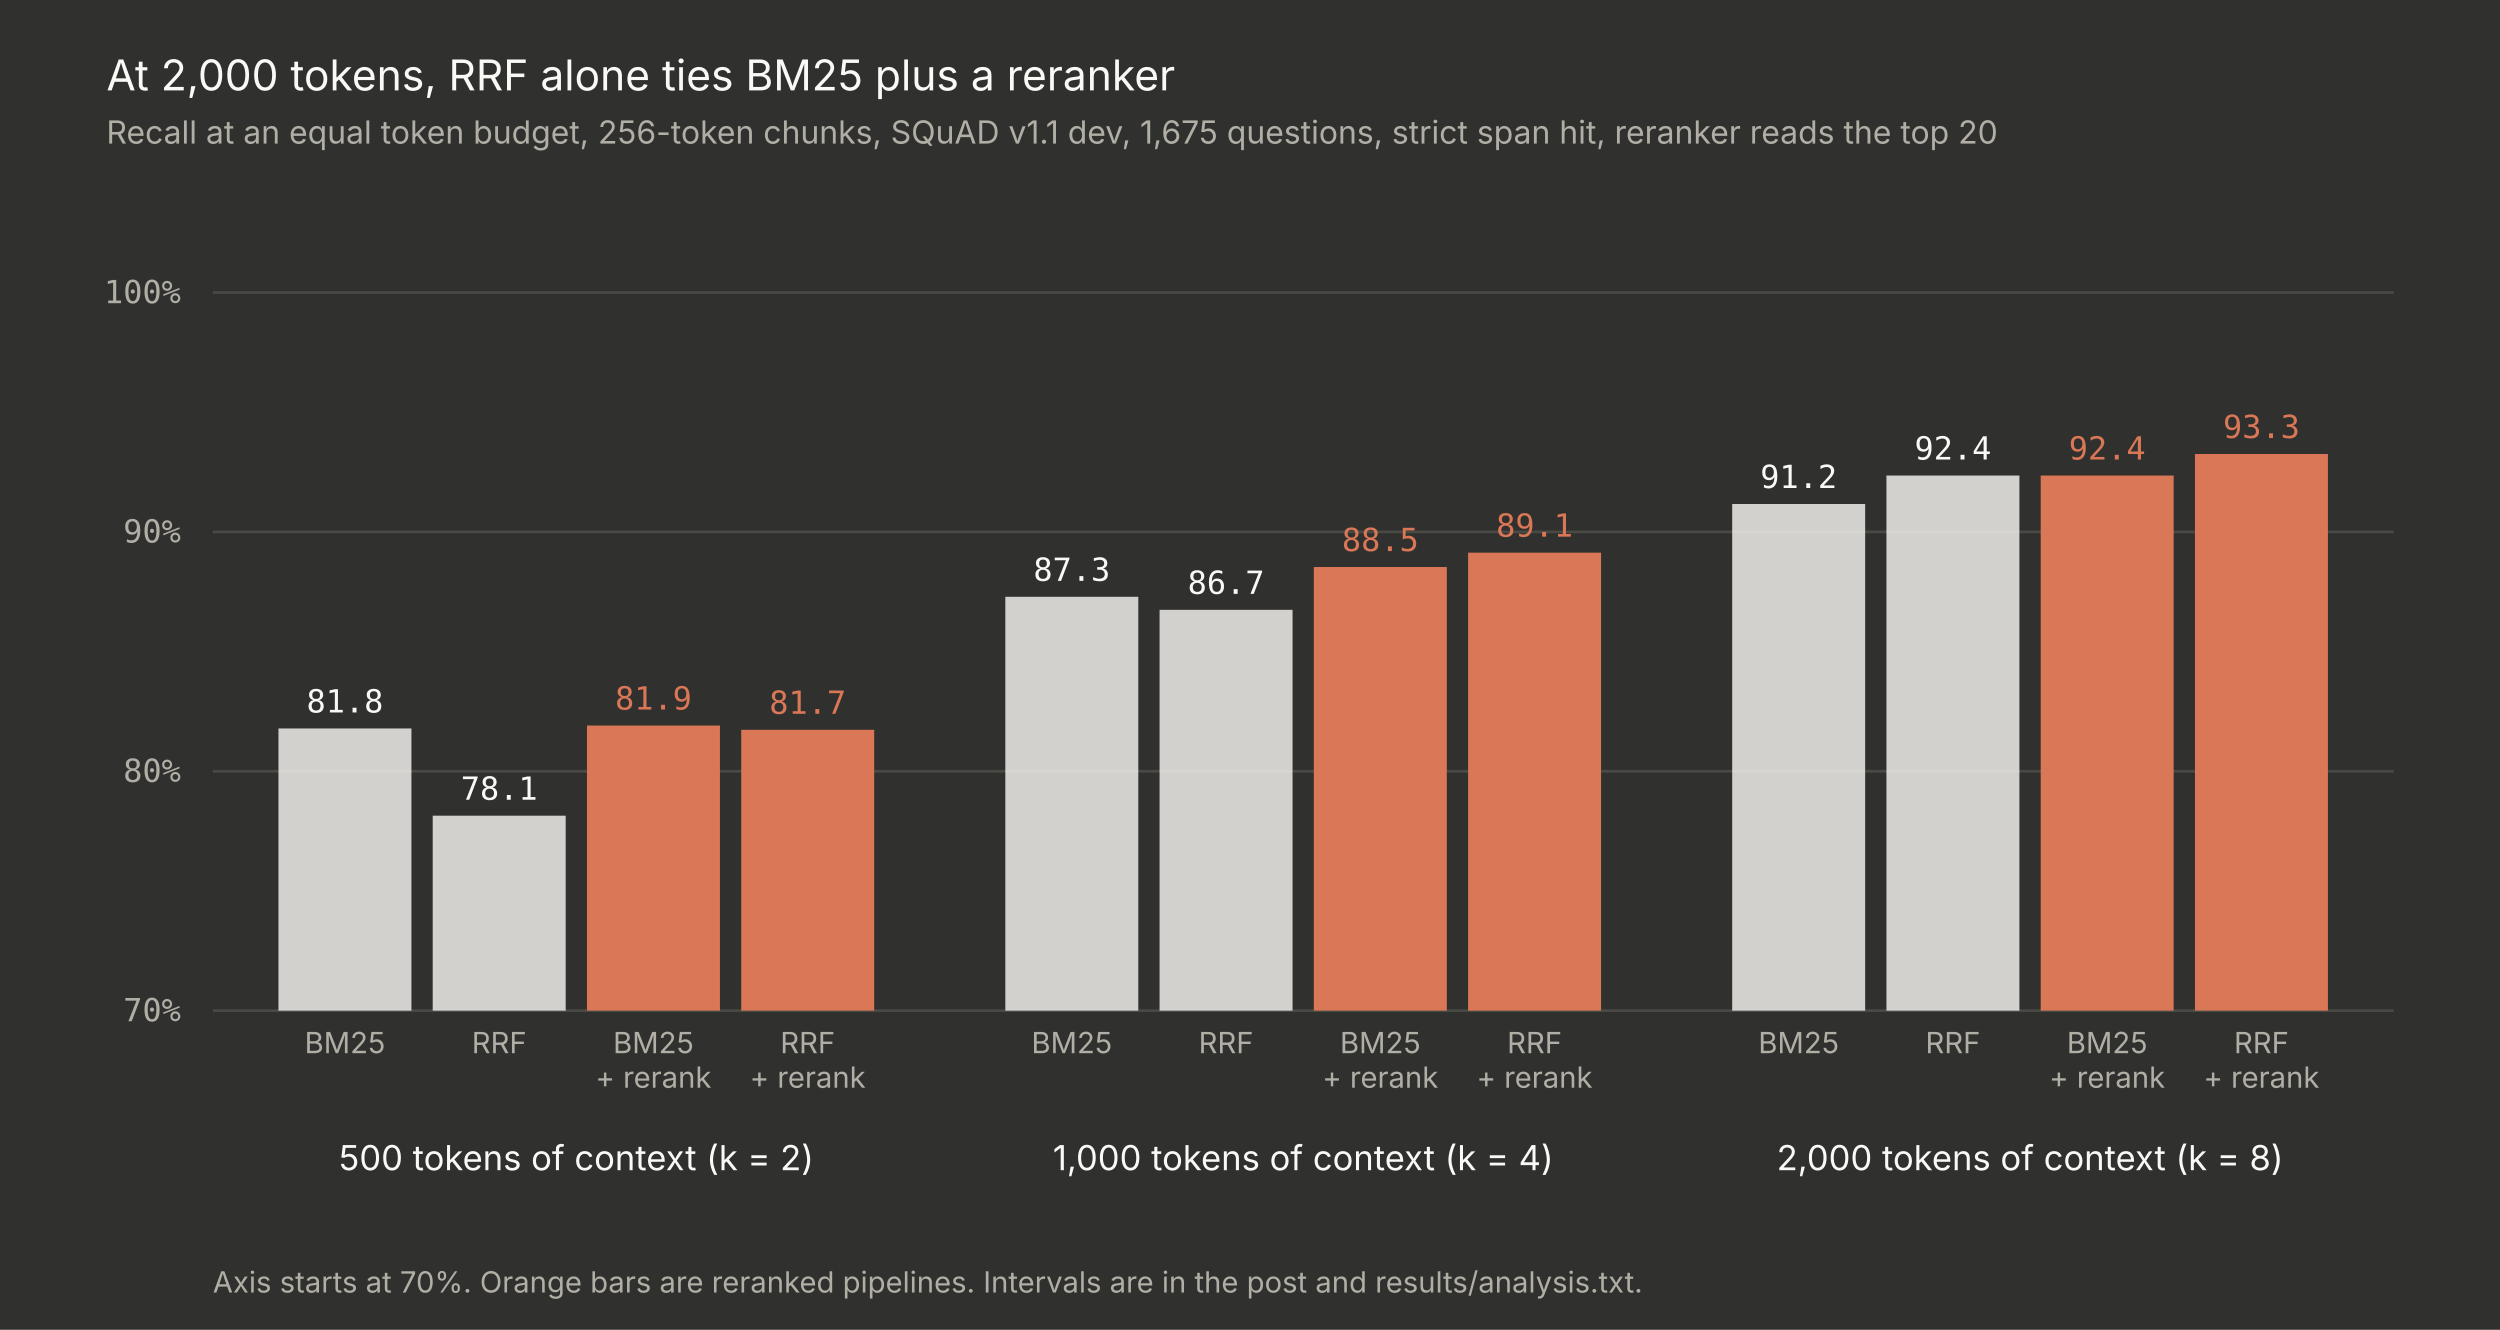
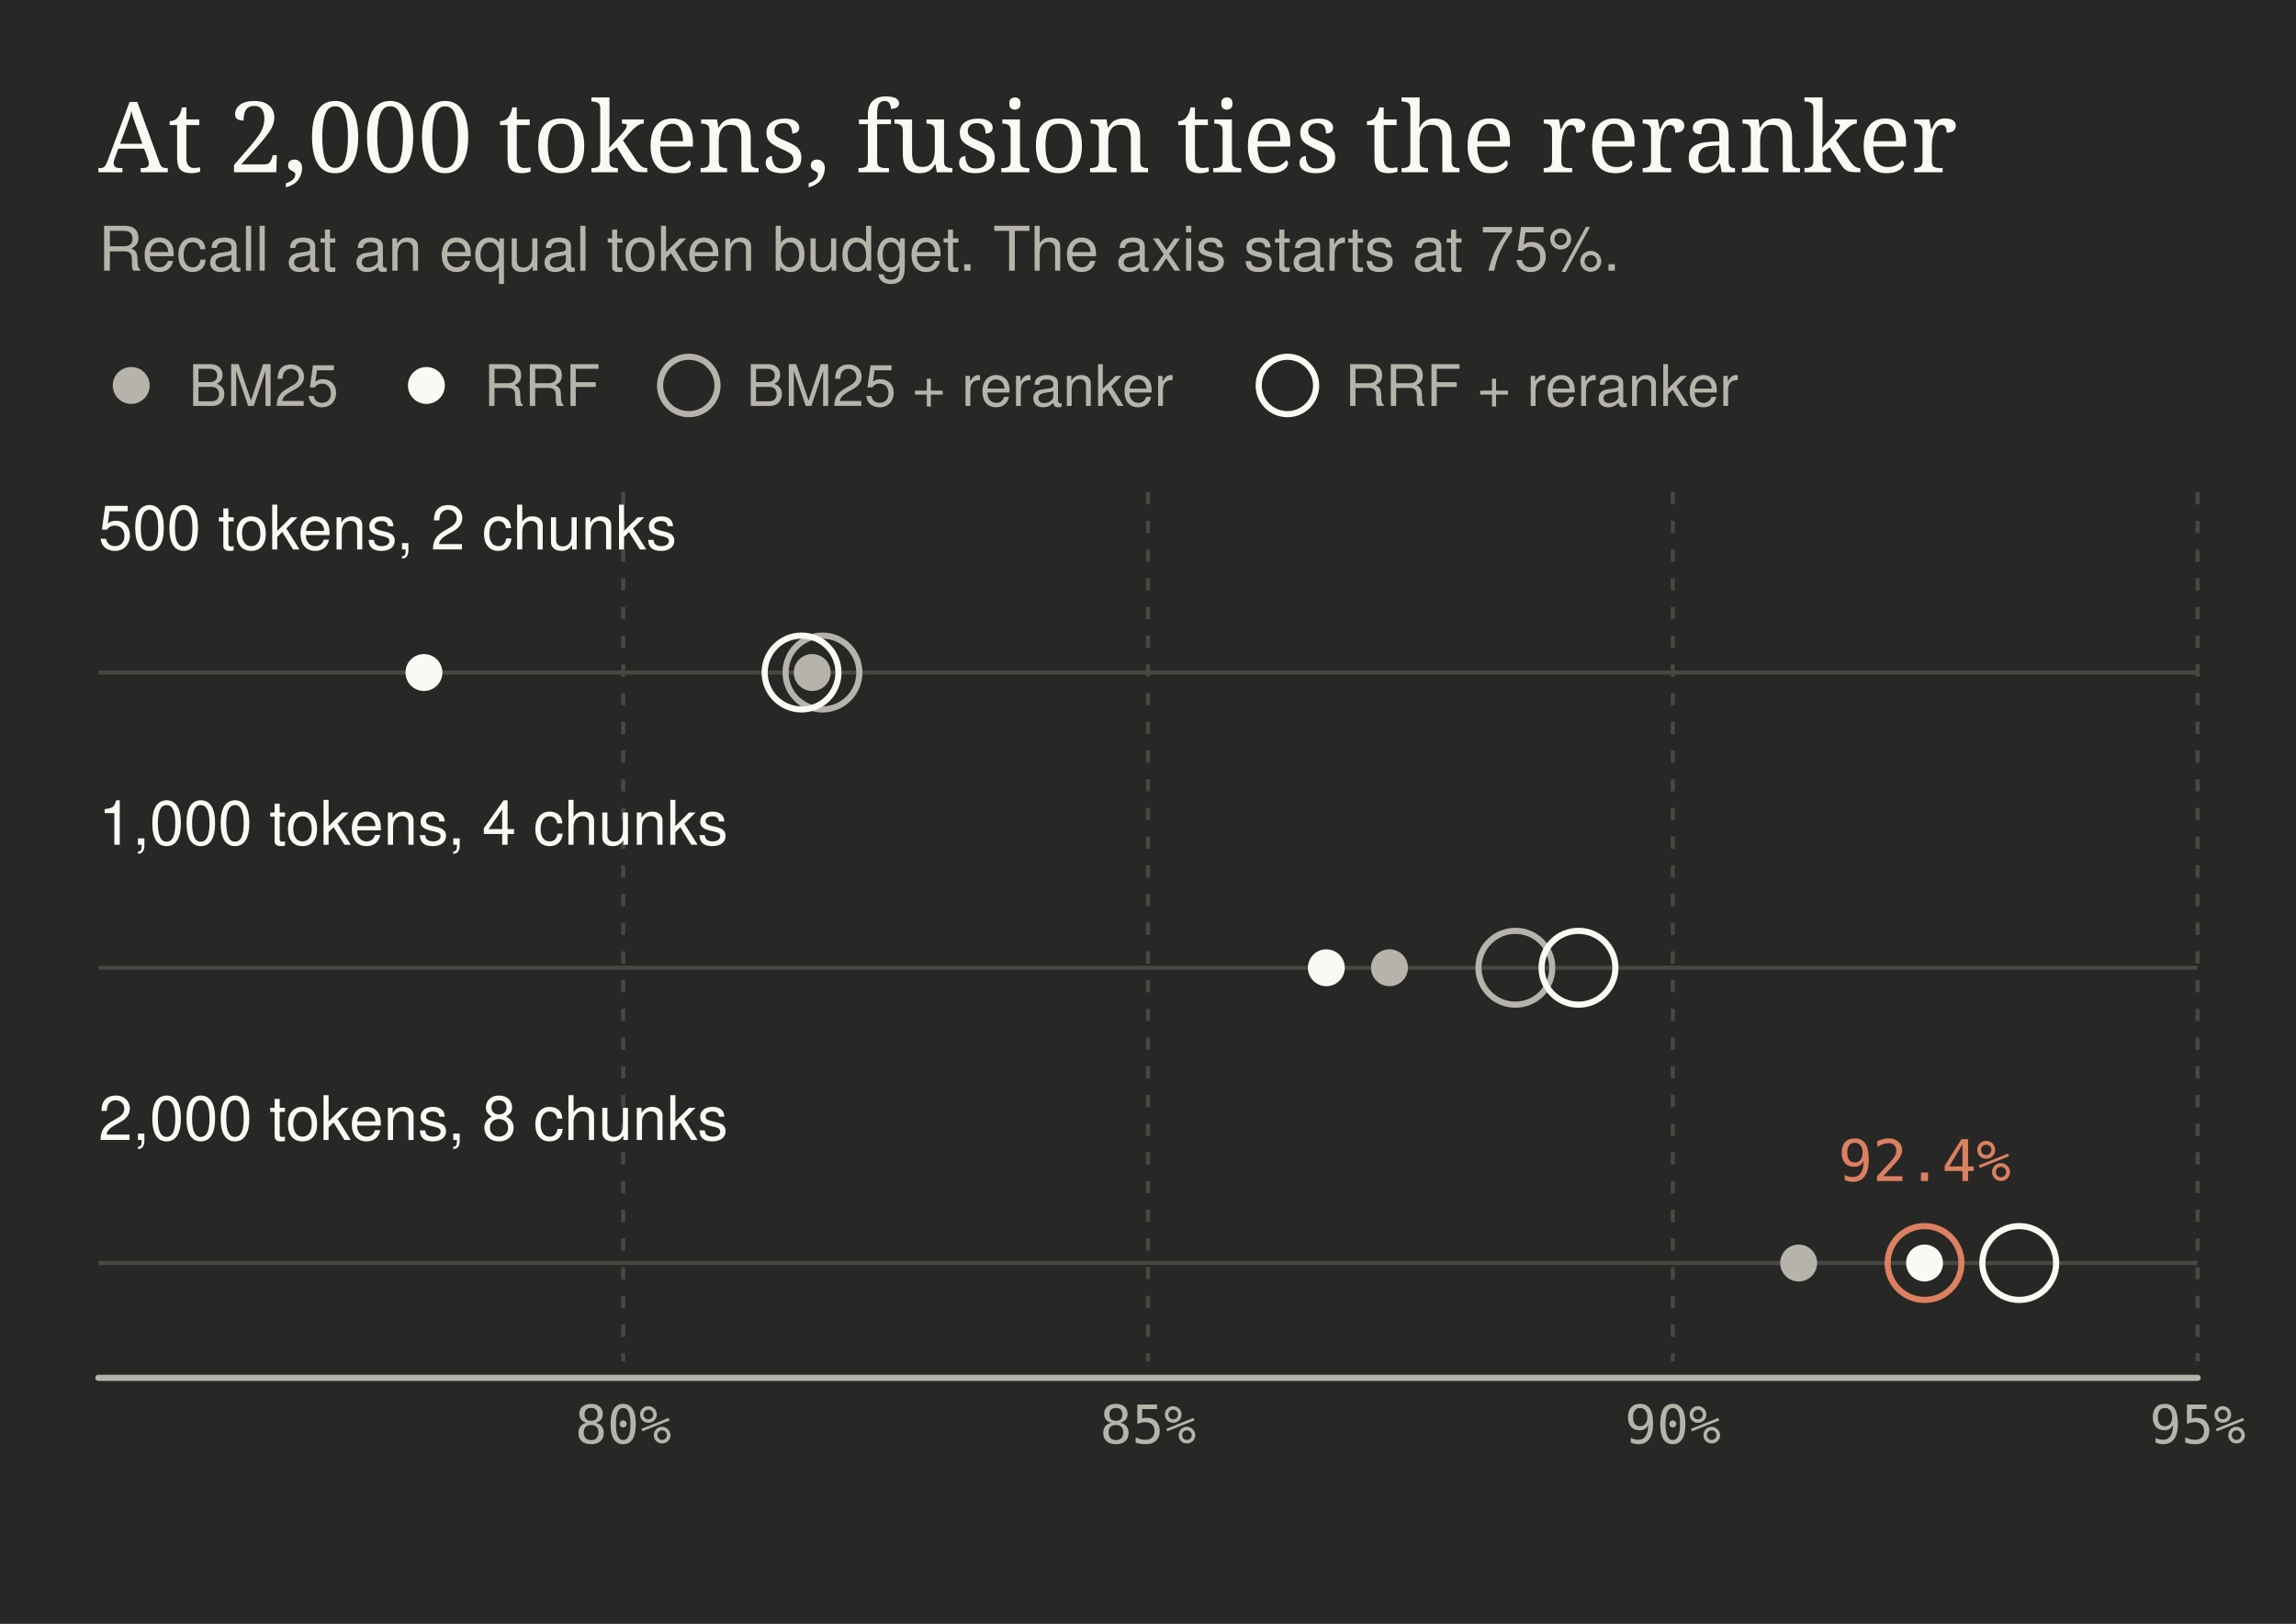
- <svg xmlns="http://www.w3.org/2000/svg" viewBox="0 0 940 500" width="940" height="500" role="img" aria-label="Bar chart of recall at equal token budgets, 256-token chunks, 1,675 SQuAD questions. At 2,000 tokens BM25 gets 91.2 percent, RRF 92.4, BM25 with a reranker 92.4 and RRF with a reranker 93.3: RRF alone ties BM25 plus reranker. At 500 tokens the reranked pipelines reach 81.9 and 81.7, against 78.1 for RRF alone.">
-   <rect width="940" height="500" fill="#30302E" />
-   <text x="40" y="34" font-family="ui-sans-serif, system-ui, -apple-system, Segoe UI, sans-serif" font-size="16" fill="#FAF9F5">At 2,000 tokens, RRF alone ties BM25 plus a reranker</text>
-   <text x="40" y="54" font-family="ui-sans-serif, system-ui, -apple-system, Segoe UI, sans-serif" font-size="12" fill="#B0AEA5">Recall at an equal token budget, 256-token chunks, SQuAD v1.1 dev, 1,675 questions, strict span hit, reranker reads the top 20</text>
-   <path d="M80 380.0H900" stroke="#4A4A45" stroke-width="1" />
-   <text x="68" y="384.0" text-anchor="end" font-family="ui-monospace, SFMono-Regular, Menlo, monospace" font-size="12" fill="#B0AEA5">70%</text>
-   <path d="M80 290.0H900" stroke="#4A4A45" stroke-width="1" />
-   <text x="68" y="294.0" text-anchor="end" font-family="ui-monospace, SFMono-Regular, Menlo, monospace" font-size="12" fill="#B0AEA5">80%</text>
-   <path d="M80 200.0H900" stroke="#4A4A45" stroke-width="1" />
-   <text x="68" y="204.0" text-anchor="end" font-family="ui-monospace, SFMono-Regular, Menlo, monospace" font-size="12" fill="#B0AEA5">90%</text>
-   <path d="M80 110.0H900" stroke="#4A4A45" stroke-width="1" />
-   <text x="68" y="114.0" text-anchor="end" font-family="ui-monospace, SFMono-Regular, Menlo, monospace" font-size="12" fill="#B0AEA5">100%</text>
-   <rect x="104.7" y="273.9" width="50" height="106.1" fill="#FAF9F5" opacity="0.8" />
-   <text x="129.7" y="267.9" text-anchor="middle" font-family="ui-monospace, SFMono-Regular, Menlo, monospace" font-size="12" fill="#FAF9F5">81.8</text>
-   <text x="129.7" y="396" text-anchor="middle" font-family="ui-sans-serif, system-ui, -apple-system, Segoe UI, sans-serif" font-size="11" fill="#B0AEA5">BM25</text>
-   <rect x="162.7" y="306.7" width="50" height="73.3" fill="#FAF9F5" opacity="0.8" />
-   <text x="187.7" y="300.7" text-anchor="middle" font-family="ui-monospace, SFMono-Regular, Menlo, monospace" font-size="12" fill="#FAF9F5">78.1</text>
-   <text x="187.7" y="396" text-anchor="middle" font-family="ui-sans-serif, system-ui, -apple-system, Segoe UI, sans-serif" font-size="11" fill="#B0AEA5">RRF</text>
-   <rect x="220.7" y="272.8" width="50" height="107.2" fill="#D97757" opacity="1" />
-   <text x="245.7" y="266.8" text-anchor="middle" font-family="ui-monospace, SFMono-Regular, Menlo, monospace" font-size="12" fill="#D97757">81.9</text>
-   <text x="245.7" y="396" text-anchor="middle" font-family="ui-sans-serif, system-ui, -apple-system, Segoe UI, sans-serif" font-size="11" fill="#B0AEA5">BM25</text>
-   <text x="245.7" y="409" text-anchor="middle" font-family="ui-sans-serif, system-ui, -apple-system, Segoe UI, sans-serif" font-size="11" fill="#B0AEA5">+ rerank</text>
-   <rect x="278.7" y="274.4" width="50" height="105.6" fill="#D97757" opacity="1" />
-   <text x="303.7" y="268.4" text-anchor="middle" font-family="ui-monospace, SFMono-Regular, Menlo, monospace" font-size="12" fill="#D97757">81.7</text>
-   <text x="303.7" y="396" text-anchor="middle" font-family="ui-sans-serif, system-ui, -apple-system, Segoe UI, sans-serif" font-size="11" fill="#B0AEA5">RRF</text>
-   <text x="303.7" y="409" text-anchor="middle" font-family="ui-sans-serif, system-ui, -apple-system, Segoe UI, sans-serif" font-size="11" fill="#B0AEA5">+ rerank</text>
-   <text x="216.7" y="440" text-anchor="middle" font-family="ui-sans-serif, system-ui, -apple-system, Segoe UI, sans-serif" font-size="13" fill="#FAF9F5">500 tokens of context (k = 2)</text>
-   <rect x="378.0" y="224.4" width="50" height="155.6" fill="#FAF9F5" opacity="0.8" />
-   <text x="403.0" y="218.4" text-anchor="middle" font-family="ui-monospace, SFMono-Regular, Menlo, monospace" font-size="12" fill="#FAF9F5">87.3</text>
-   <text x="403.0" y="396" text-anchor="middle" font-family="ui-sans-serif, system-ui, -apple-system, Segoe UI, sans-serif" font-size="11" fill="#B0AEA5">BM25</text>
-   <rect x="436.0" y="229.3" width="50" height="150.7" fill="#FAF9F5" opacity="0.8" />
-   <text x="461.0" y="223.3" text-anchor="middle" font-family="ui-monospace, SFMono-Regular, Menlo, monospace" font-size="12" fill="#FAF9F5">86.7</text>
-   <text x="461.0" y="396" text-anchor="middle" font-family="ui-sans-serif, system-ui, -apple-system, Segoe UI, sans-serif" font-size="11" fill="#B0AEA5">RRF</text>
-   <rect x="494.0" y="213.2" width="50" height="166.8" fill="#D97757" opacity="1" />
-   <text x="519.0" y="207.2" text-anchor="middle" font-family="ui-monospace, SFMono-Regular, Menlo, monospace" font-size="12" fill="#D97757">88.5</text>
-   <text x="519.0" y="396" text-anchor="middle" font-family="ui-sans-serif, system-ui, -apple-system, Segoe UI, sans-serif" font-size="11" fill="#B0AEA5">BM25</text>
-   <text x="519.0" y="409" text-anchor="middle" font-family="ui-sans-serif, system-ui, -apple-system, Segoe UI, sans-serif" font-size="11" fill="#B0AEA5">+ rerank</text>
-   <rect x="552.0" y="207.8" width="50" height="172.2" fill="#D97757" opacity="1" />
-   <text x="577.0" y="201.8" text-anchor="middle" font-family="ui-monospace, SFMono-Regular, Menlo, monospace" font-size="12" fill="#D97757">89.1</text>
-   <text x="577.0" y="396" text-anchor="middle" font-family="ui-sans-serif, system-ui, -apple-system, Segoe UI, sans-serif" font-size="11" fill="#B0AEA5">RRF</text>
-   <text x="577.0" y="409" text-anchor="middle" font-family="ui-sans-serif, system-ui, -apple-system, Segoe UI, sans-serif" font-size="11" fill="#B0AEA5">+ rerank</text>
-   <text x="490.0" y="440" text-anchor="middle" font-family="ui-sans-serif, system-ui, -apple-system, Segoe UI, sans-serif" font-size="13" fill="#FAF9F5">1,000 tokens of context (k = 4)</text>
-   <rect x="651.3" y="189.5" width="50" height="190.5" fill="#FAF9F5" opacity="0.8" />
-   <text x="676.3" y="183.5" text-anchor="middle" font-family="ui-monospace, SFMono-Regular, Menlo, monospace" font-size="12" fill="#FAF9F5">91.2</text>
-   <text x="676.3" y="396" text-anchor="middle" font-family="ui-sans-serif, system-ui, -apple-system, Segoe UI, sans-serif" font-size="11" fill="#B0AEA5">BM25</text>
-   <rect x="709.3" y="178.8" width="50" height="201.2" fill="#FAF9F5" opacity="0.8" />
-   <text x="734.3" y="172.8" text-anchor="middle" font-family="ui-monospace, SFMono-Regular, Menlo, monospace" font-size="12" fill="#FAF9F5">92.4</text>
-   <text x="734.3" y="396" text-anchor="middle" font-family="ui-sans-serif, system-ui, -apple-system, Segoe UI, sans-serif" font-size="11" fill="#B0AEA5">RRF</text>
-   <rect x="767.3" y="178.8" width="50" height="201.2" fill="#D97757" opacity="1" />
-   <text x="792.3" y="172.8" text-anchor="middle" font-family="ui-monospace, SFMono-Regular, Menlo, monospace" font-size="12" fill="#D97757">92.4</text>
-   <text x="792.3" y="396" text-anchor="middle" font-family="ui-sans-serif, system-ui, -apple-system, Segoe UI, sans-serif" font-size="11" fill="#B0AEA5">BM25</text>
-   <text x="792.3" y="409" text-anchor="middle" font-family="ui-sans-serif, system-ui, -apple-system, Segoe UI, sans-serif" font-size="11" fill="#B0AEA5">+ rerank</text>
-   <rect x="825.3" y="170.7" width="50" height="209.3" fill="#D97757" opacity="1" />
-   <text x="850.3" y="164.7" text-anchor="middle" font-family="ui-monospace, SFMono-Regular, Menlo, monospace" font-size="12" fill="#D97757">93.3</text>
-   <text x="850.3" y="396" text-anchor="middle" font-family="ui-sans-serif, system-ui, -apple-system, Segoe UI, sans-serif" font-size="11" fill="#B0AEA5">RRF</text>
-   <text x="850.3" y="409" text-anchor="middle" font-family="ui-sans-serif, system-ui, -apple-system, Segoe UI, sans-serif" font-size="11" fill="#B0AEA5">+ rerank</text>
-   <text x="763.3" y="440" text-anchor="middle" font-family="ui-sans-serif, system-ui, -apple-system, Segoe UI, sans-serif" font-size="13" fill="#FAF9F5">2,000 tokens of context (k = 8)</text>
-   <text x="80" y="486" font-family="ui-sans-serif, system-ui, -apple-system, Segoe UI, sans-serif" font-size="11" fill="#B0AEA5">Axis starts at 70%. Orange bars are reranked pipelines. Intervals are in the post and results/analysis.txt.</text>
+ <svg xmlns="http://www.w3.org/2000/svg" data-viz="" viewBox="0 0 560 396" width="560" height="396" role="img" aria-label="Recall at 500, 1,000 and 2,000 tokens for BM25, RRF fusion, BM25 plus a reranker and RRF plus a reranker. At 2,000 tokens RRF alone and BM25 plus a reranker are both at 92.4 percent. At 500 tokens the reranked pipelines sit at 81.9 and 81.7 against 78.1 for RRF.">
+   <style data-standalone="">text{font-family:"DM Sans",Helvetica,Arial,sans-serif}.m{font-family:"DM Mono",Menlo,Consolas,monospace}.h{font-family:Newsreader,Georgia,serif;font-weight:500}</style>
+   <rect width="560" height="396" fill="#272725" />
+   <g class="a-fade" style="--d:0s;--t:.5s">
+     <text class="h" x="24" y="42" font-size="24" fill="#FAF9F5">At 2,000 tokens, fusion ties the reranker</text>
+     <text x="24" y="66" font-size="15" fill="#B5B3AA">Recall at an equal token budget. The axis starts at 75%.</text>
+   </g>
+   <g class="a-fade" style="--d:.3s;--t:.5s">
+     <circle cx="32" cy="94" r="4.5" fill="#B5B3AA" />
+     <text x="46" y="99" font-size="14" fill="#B5B3AA">BM25</text>
+     <circle cx="104" cy="94" r="4.5" fill="#FAF9F5" />
+     <text x="118" y="99" font-size="14" fill="#B5B3AA">RRF</text>
+     <circle cx="168" cy="94" r="7" fill="none" stroke="#B5B3AA" stroke-width="1.5" />
+     <text x="182" y="99" font-size="14" fill="#B5B3AA">BM25 + reranker</text>
+     <circle cx="314" cy="94" r="7" fill="none" stroke="#FAF9F5" stroke-width="1.5" />
+     <text x="328" y="99" font-size="14" fill="#B5B3AA">RRF + reranker</text>
+   </g>
+   <path class="a-fade" style="--d:0.3s;--t:.5s" d="M152.0 120V332" stroke="#474743" stroke-width="1" stroke-dasharray="3 4" />
+   <text class="a-fade m" style="--d:0.40s;--t:0.5s" x="152.0" y="352" text-anchor="middle" font-size="13" fill="#B5B3AA">80%</text>
+   <path class="a-fade" style="--d:0.3s;--t:.5s" d="M280.0 120V332" stroke="#474743" stroke-width="1" stroke-dasharray="3 4" />
+   <text class="a-fade m" style="--d:0.40s;--t:0.5s" x="280.0" y="352" text-anchor="middle" font-size="13" fill="#B5B3AA">85%</text>
+   <path class="a-fade" style="--d:0.3s;--t:.5s" d="M408.0 120V332" stroke="#474743" stroke-width="1" stroke-dasharray="3 4" />
+   <text class="a-fade m" style="--d:0.40s;--t:0.5s" x="408.0" y="352" text-anchor="middle" font-size="13" fill="#B5B3AA">90%</text>
+   <path class="a-fade" style="--d:0.3s;--t:.5s" d="M536.0 120V332" stroke="#474743" stroke-width="1" stroke-dasharray="3 4" />
+   <text class="a-fade m" style="--d:0.40s;--t:0.5s" x="536.0" y="352" text-anchor="middle" font-size="13" fill="#B5B3AA">95%</text>
+   <path class="a-draw" pathLength="1" style="--d:.2s;--t:.5s" d="M24 336H536" stroke="#B5B3AA" stroke-width="1.5" stroke-linecap="round" fill="none" />
+   <text class="a-fade" style="--d:0.60s;--t:0.4s" x="24" y="134" font-size="15" font-weight="500" fill="#FAF9F5">500 tokens, 2 chunks</text>
+   <path class="a-fade" style="--d:0.6s;--t:.4s" d="M24 164H536" stroke="#474743" stroke-width="1" />
+   <g class="a-fade" style="--d:0.8s;--t:.5s">
+     <circle cx="198.1" cy="164" r="4.5" fill="#B5B3AA" />
+     <circle cx="103.4" cy="164" r="4.5" fill="#FAF9F5" />
+   </g>
+   <g class="a-fade" style="--d:1.0s;--t:.5s">
+     <circle cx="200.6" cy="164" r="9" fill="none" stroke="#B5B3AA" stroke-width="1.5" />
+     <circle cx="195.5" cy="164" r="9" fill="none" stroke="#FAF9F5" stroke-width="1.5" />
+   </g>
+   <text class="a-fade" style="--d:1.10s;--t:0.4s" x="24" y="206" font-size="15" font-weight="500" fill="#FAF9F5">1,000 tokens, 4 chunks</text>
+   <path class="a-fade" style="--d:1.1s;--t:.4s" d="M24 236H536" stroke="#474743" stroke-width="1" />
+   <g class="a-fade" style="--d:1.3s;--t:.5s">
+     <circle cx="338.9" cy="236" r="4.5" fill="#B5B3AA" />
+     <circle cx="323.5" cy="236" r="4.5" fill="#FAF9F5" />
+   </g>
+   <g class="a-fade" style="--d:1.5s;--t:.5s">
+     <circle cx="369.6" cy="236" r="9" fill="none" stroke="#B5B3AA" stroke-width="1.5" />
+     <circle cx="385.0" cy="236" r="9" fill="none" stroke="#FAF9F5" stroke-width="1.5" />
+   </g>
+   <text class="a-fade" style="--d:1.60s;--t:0.4s" x="24" y="278" font-size="15" font-weight="500" fill="#FAF9F5">2,000 tokens, 8 chunks</text>
+   <path class="a-fade" style="--d:1.6s;--t:.4s" d="M24 308H536" stroke="#474743" stroke-width="1" />
+   <g class="a-fade" style="--d:1.8s;--t:.5s">
+     <circle cx="438.7" cy="308" r="4.5" fill="#B5B3AA" />
+     <circle cx="469.4" cy="308" r="4.5" fill="#FAF9F5" />
+   </g>
+   <g class="a-fade" style="--d:2.0s;--t:.5s">
+     <circle cx="469.4" cy="308" r="9" fill="none" stroke="#DB8061" stroke-width="1.5" />
+     <circle cx="492.5" cy="308" r="9" fill="none" stroke="#FAF9F5" stroke-width="1.5" />
+   </g>
+   <g class="a-fade" style="--d:2.2s;--t:.5s">
+     <g class="a-pop" style="--d:2.4s;--t:.5s">
+       <text class="m" x="469.4" y="288" text-anchor="middle" font-size="14" fill="#DB8061">92.4%</text>
+     </g>
+   </g>
</svg>
